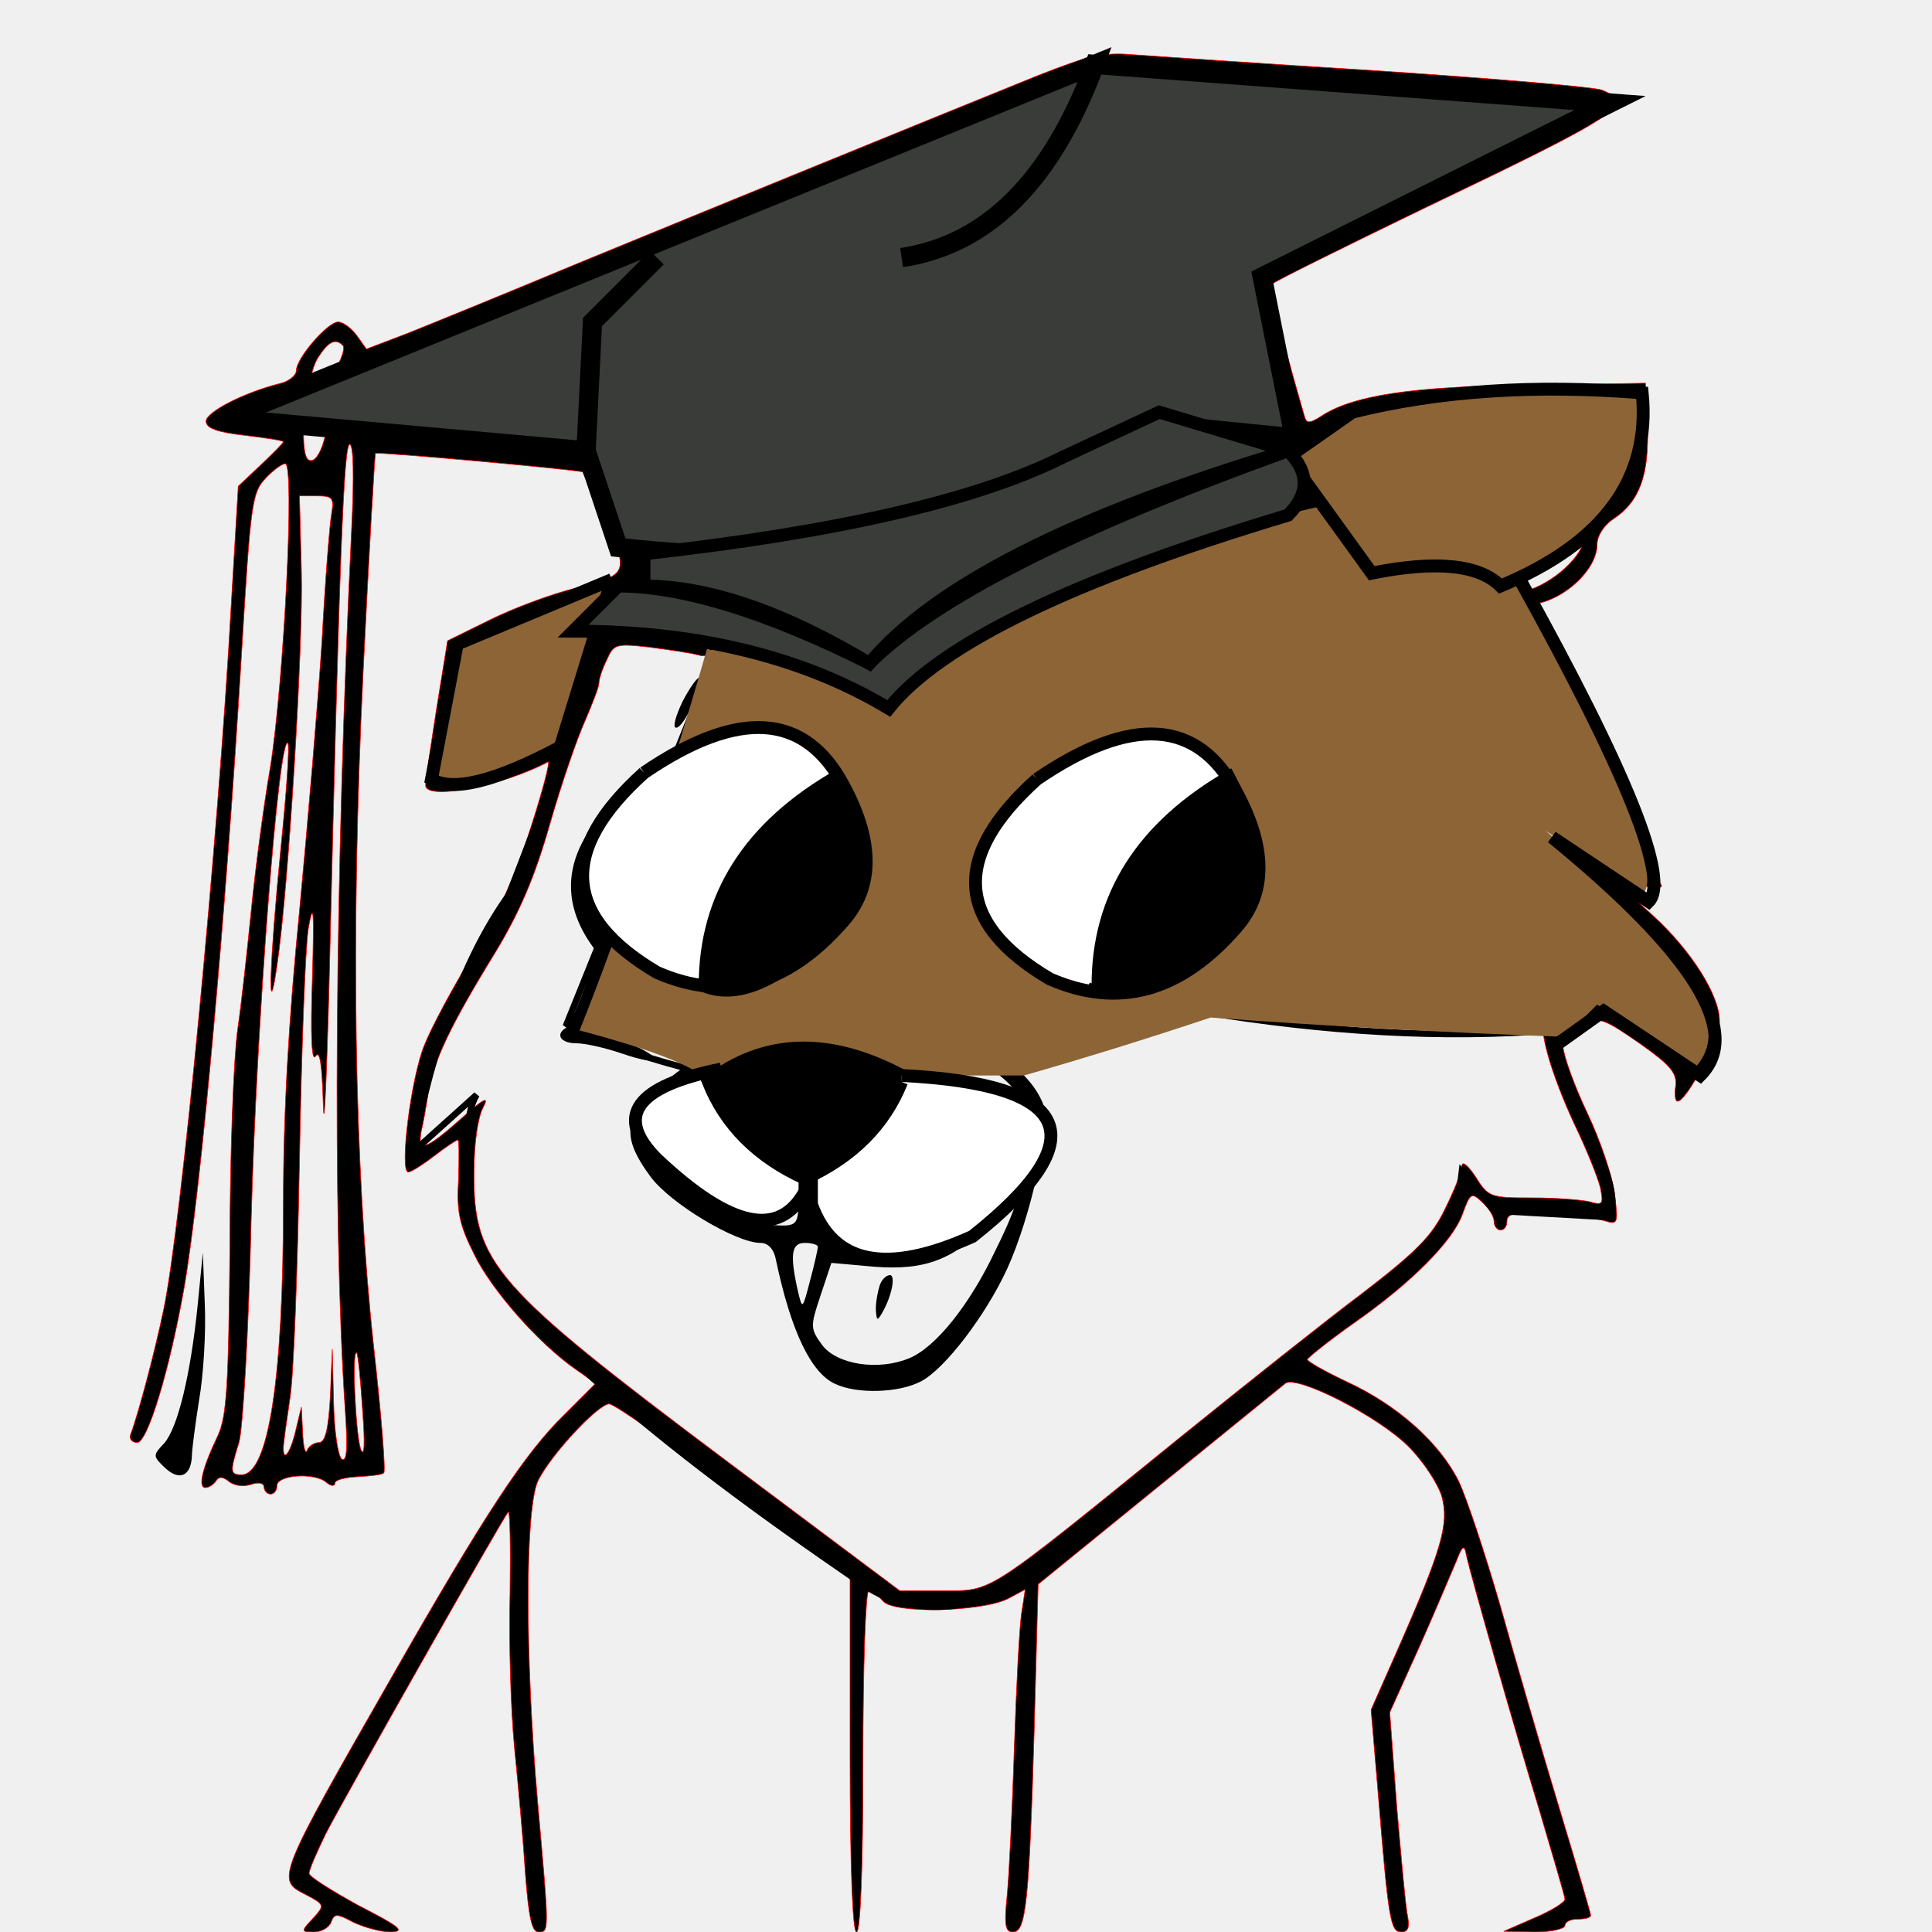
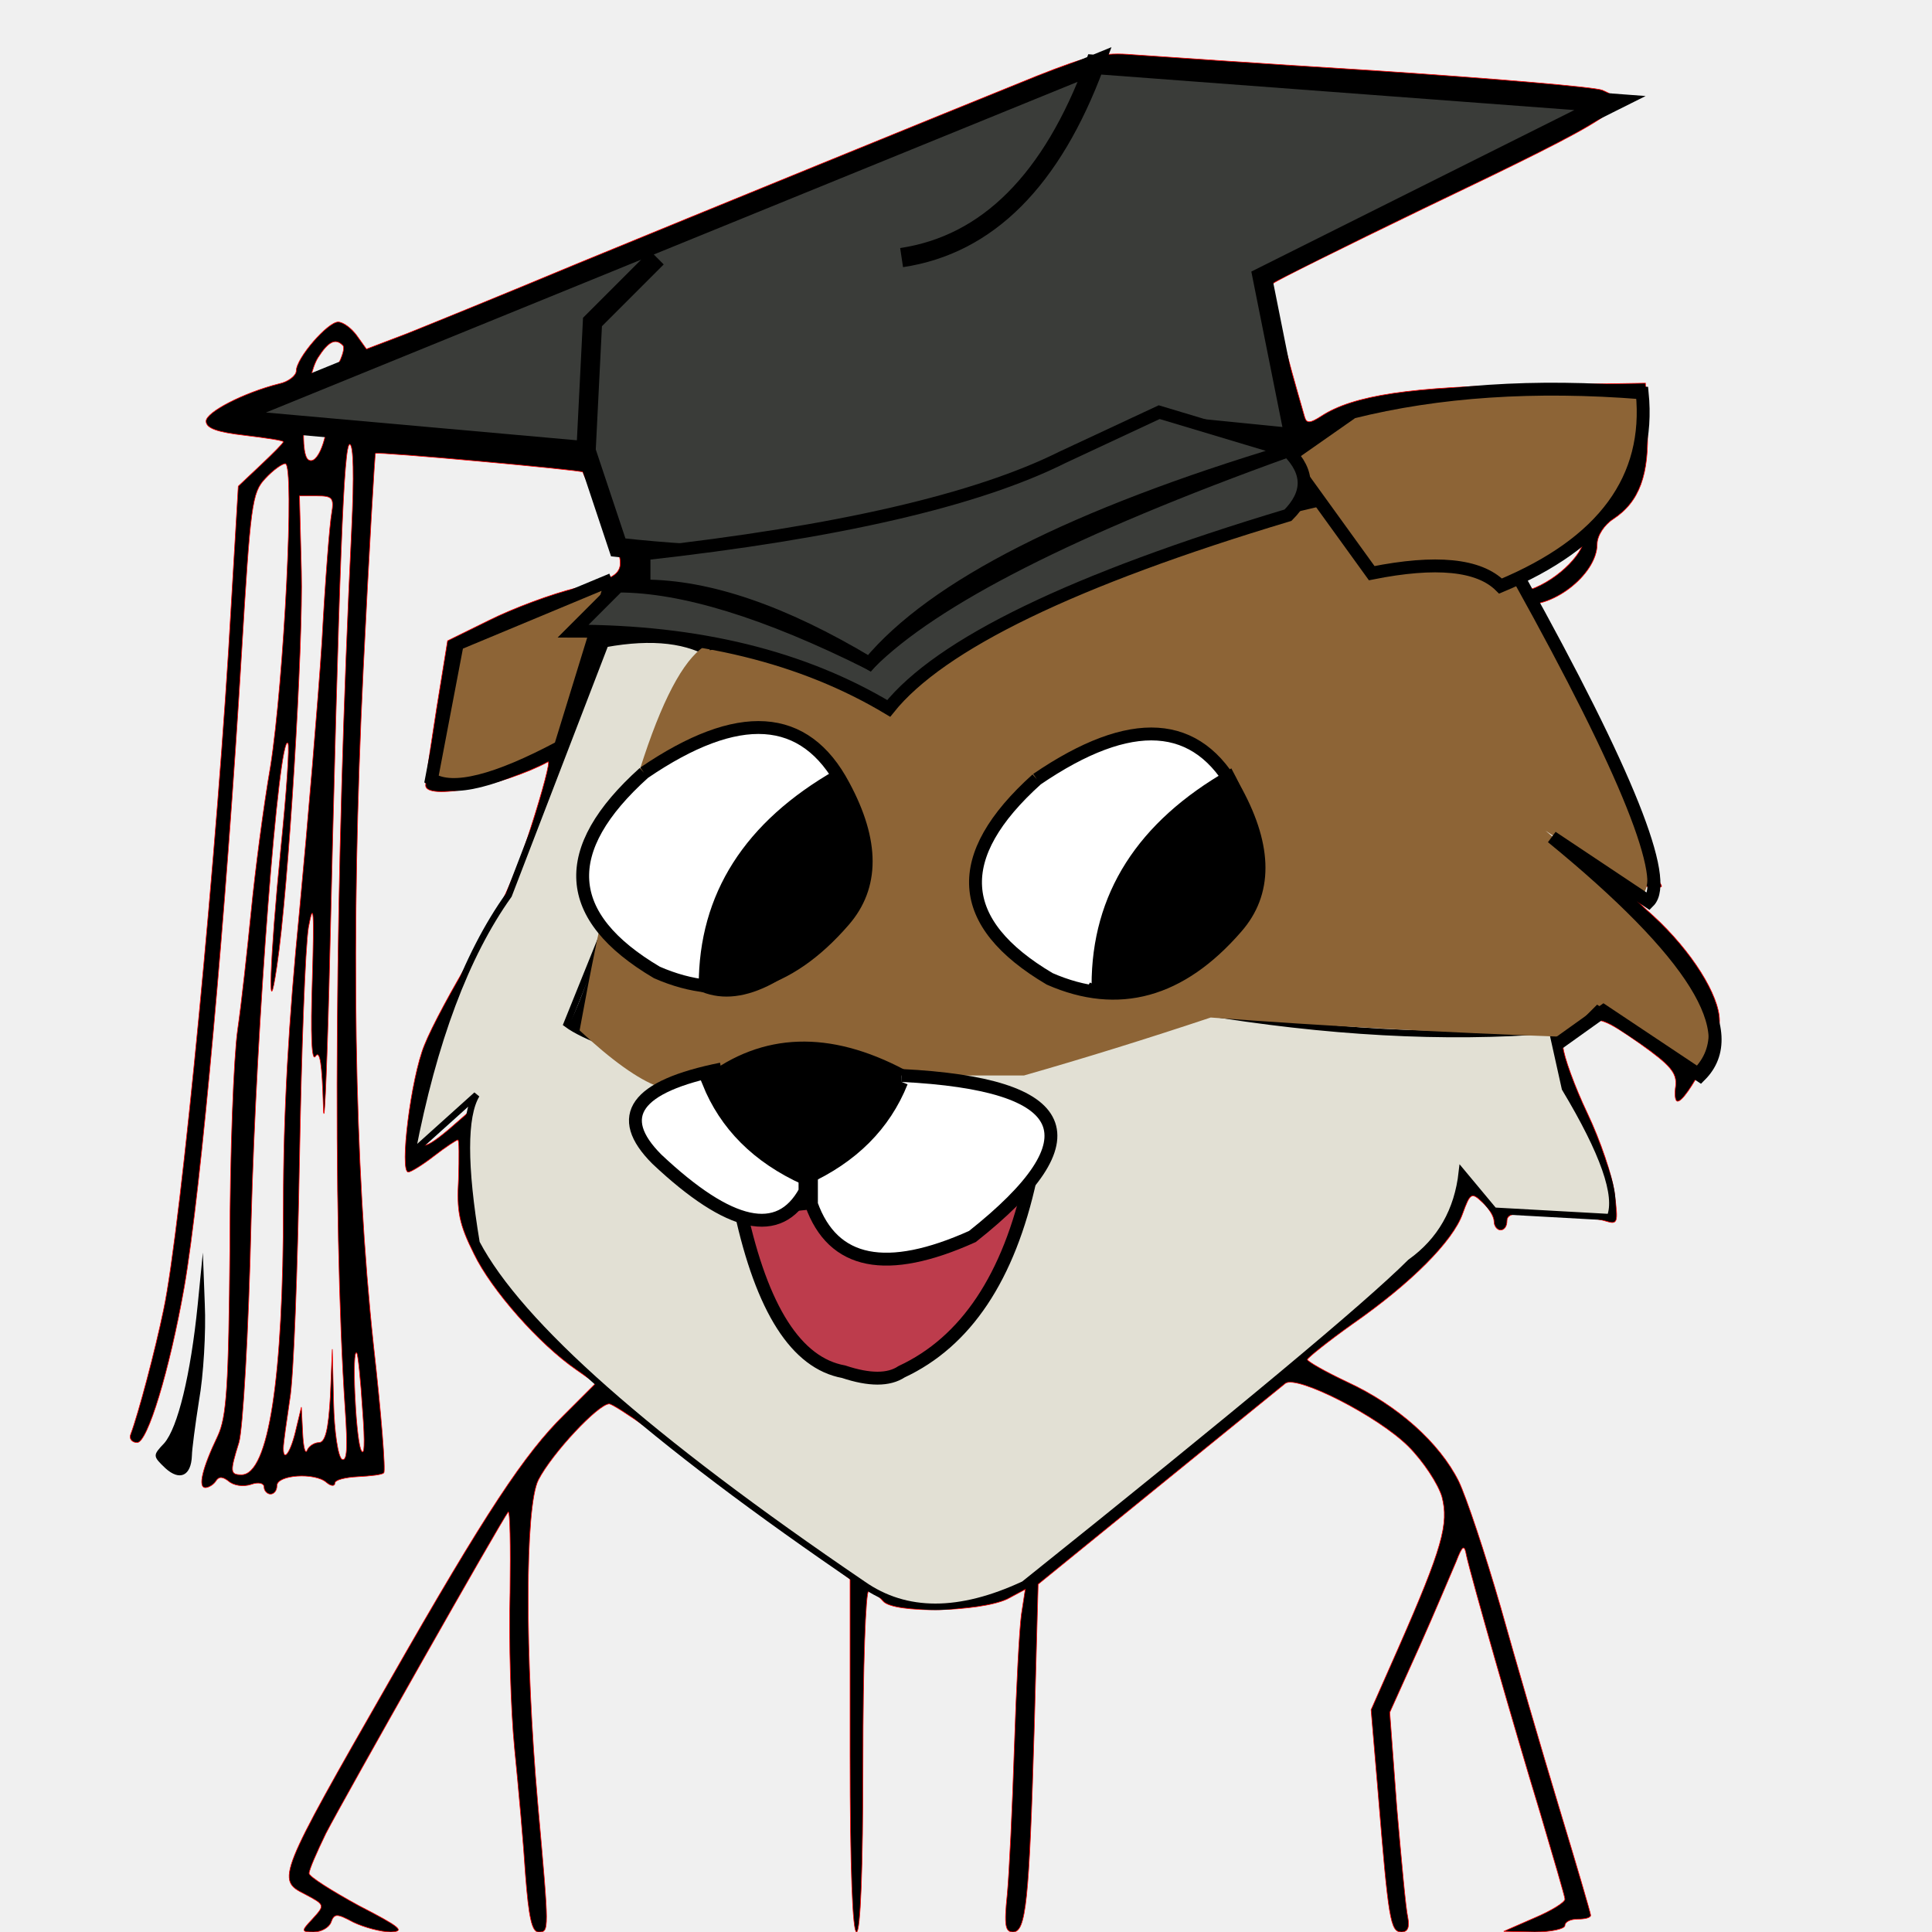
<svg xmlns="http://www.w3.org/2000/svg" version="1.0" width="300pt" height="300pt" viewBox="0 0 300 300" preserveAspectRatio="xMidYMid meet">
  <g transform="translate(0,300) scale(0.1,-0.1)" fill="#000000" stroke="none">
    <path stroke="red" d="M1610 2882 c-163 -66 -506 -206 -715 -292 -110 -46 -228 -94 -263 -108 l-63 -24 -15 21 c-8 11 -21 21 -29 21 -16 0 -65 -56 -65 -76 0 -7 -12 -17 -27 -20 -55 -14 -113 -44 -113 -58 0 -11 17 -17 60 -22 33 -4 60 -8 60 -10 0 -2 -16 -18 -35 -36 l-35 -33 -11 -185 c-20 -362 -78 -968 -105 -1094 -13 -63 -39 -161 -51 -193 -3 -7 2 -13 10 -13 16 0 50 111 73 241 26 150 65 583 89 983 14 232 16 251 37 273 12 13 26 23 31 23 15 0 -2 -337 -23 -470 -11 -63 -24 -164 -30 -225 -6 -60 -15 -143 -21 -184 -6 -41 -12 -192 -12 -335 -2 -221 -5 -266 -19 -296 -24 -50 -31 -80 -19 -80 5 0 13 5 16 10 5 8 11 7 20 0 8 -7 23 -9 35 -5 11 4 20 2 20 -4 0 -6 5 -11 10 -11 6 0 10 6 10 13 0 17 59 21 77 5 7 -6 13 -6 13 -1 0 5 16 9 36 10 19 1 38 3 40 6 3 3 -4 92 -16 198 -30 279 -36 638 -16 1048 9 184 18 336 19 337 3 3 321 -26 322 -29 0 -1 14 -31 30 -66 43 -91 42 -93 -40 -114 -38 -9 -99 -32 -135 -50 l-65 -32 -17 -105 c-9 -58 -17 -111 -17 -119 -2 -25 121 -1 190 36 4 2 -8 -44 -27 -103 -23 -73 -52 -136 -90 -197 -30 -49 -64 -112 -75 -140 -21 -51 -39 -197 -25 -197 4 0 22 11 40 25 18 14 35 25 37 25 2 0 2 -27 1 -61 -3 -50 1 -70 24 -116 27 -56 101 -140 159 -180 l30 -21 -49 -49 c-61 -60 -121 -150 -271 -413 -174 -304 -176 -309 -132 -331 32 -17 32 -17 12 -39 -18 -19 -17 -20 2 -20 12 0 24 7 27 15 5 14 9 14 35 0 17 -8 43 -15 58 -15 23 1 14 8 -50 41 -42 23 -77 45 -77 50 0 6 12 33 26 62 29 56 273 487 283 499 3 4 4 -52 3 -125 -2 -73 1 -181 7 -242 6 -60 14 -149 17 -197 5 -65 10 -88 20 -88 17 0 17 -2 -1 200 -20 228 -20 461 1 502 21 41 93 118 110 118 8 0 95 -61 194 -136 l180 -136 0 -274 c0 -176 4 -274 10 -274 6 0 10 95 10 265 0 146 4 265 9 265 5 0 14 -7 22 -16 16 -20 150 -17 193 3 l28 15 -6 -39 c-3 -21 -8 -114 -11 -208 -3 -93 -8 -196 -11 -227 -5 -48 -3 -58 9 -58 20 0 25 45 33 317 l6 223 187 152 c102 83 191 155 197 160 18 13 144 -51 191 -98 23 -23 46 -58 52 -78 11 -42 1 -79 -68 -236 l-42 -95 11 -130 c16 -196 19 -215 36 -215 10 0 13 7 10 23 -3 12 -10 89 -17 170 l-11 148 46 102 c25 56 50 116 57 132 10 26 13 27 16 10 8 -36 74 -267 114 -398 21 -71 39 -132 39 -136 0 -5 -21 -18 -47 -29 l-48 -21 48 -1 c26 0 47 5 47 10 0 6 9 10 20 10 11 0 20 2 20 6 0 3 -22 78 -49 167 -27 89 -68 230 -91 312 -24 83 -53 170 -65 195 -30 60 -95 118 -173 154 -34 16 -62 32 -62 35 1 3 32 28 70 55 92 64 156 129 171 171 12 33 14 34 31 18 10 -9 18 -22 18 -30 0 -7 5 -13 10 -13 6 0 10 6 10 14 0 12 13 14 67 11 36 -3 75 -7 86 -11 19 -6 20 -3 14 42 -3 27 -22 83 -42 125 -20 42 -37 89 -38 104 -2 24 3 30 29 38 27 8 37 4 90 -33 48 -34 58 -46 56 -66 -2 -13 -1 -24 3 -24 14 0 65 97 65 125 0 39 -43 108 -103 163 -26 23 -47 45 -47 48 0 3 14 3 30 -1 17 -4 30 -4 30 -1 0 3 -16 27 -37 53 -20 27 -72 122 -117 213 -44 91 -82 168 -84 172 -2 3 6 4 17 1 47 -12 121 44 121 92 0 13 11 30 25 39 41 27 56 69 53 144 l-3 67 -180 -3 c-183 -2 -274 -16 -323 -48 -17 -11 -23 -12 -26 -2 -2 7 -16 55 -30 107 -15 52 -24 97 -19 101 4 4 109 56 233 116 305 146 330 162 278 184 -13 5 -169 18 -348 30 -179 11 -350 23 -380 25 -47 4 -69 -1 -150 -33z m67 -84 c-56 -79 -81 -102 -187 -172 -47 -31 -81 -56 -76 -56 4 0 36 13 71 30 77 37 149 100 217 192 l52 70 65 -6 c37 -3 111 -9 166 -12 348 -23 439 -31 420 -39 -11 -4 -120 -57 -242 -116 -170 -82 -223 -112 -223 -126 0 -10 14 -63 30 -118 16 -55 30 -103 30 -107 0 -4 -51 -8 -112 -10 -113 -4 -113 -4 -283 -72 -154 -61 -183 -69 -305 -86 -74 -10 -172 -21 -217 -25 l-81 -7 -35 75 c-19 41 -38 77 -43 80 -5 3 -9 46 -8 96 l1 90 39 44 c21 24 55 51 74 59 19 9 172 71 340 138 168 68 314 129 324 136 35 24 30 6 -17 -58z m-747 -275 c-51 -45 -52 -47 -45 -89 3 -25 1 -61 -6 -85 l-13 -41 -60 5 c-34 4 -100 9 -148 13 l-88 7 0 28 c0 34 2 35 195 114 77 31 156 65 175 76 19 10 37 18 39 19 2 0 -20 -21 -49 -47z m-398 -59 c4 -3 0 -17 -8 -32 -8 -15 -14 -44 -14 -64 0 -48 -17 -91 -31 -82 -16 10 -5 128 15 159 16 25 27 30 38 19z m36 -48 c-12 -9 -18 -27 -18 -52 0 -22 -4 -34 -9 -28 -14 15 -1 82 18 87 26 7 27 7 9 -7z m1967 -87 c0 -70 -22 -104 -83 -131 -39 -18 -56 -20 -121 -13 -42 5 -110 8 -151 9 l-75 1 5 -35 c3 -19 5 -71 5 -115 0 -75 -1 -80 -22 -83 -14 -2 -36 10 -61 32 -33 30 -44 35 -71 30 -27 -6 -36 -1 -72 35 -45 45 -62 48 -35 6 23 -34 74 -65 110 -65 15 0 41 -11 58 -25 16 -14 41 -28 55 -31 43 -11 58 6 61 74 3 57 5 62 28 68 14 4 46 4 72 0 64 -8 93 -43 166 -205 33 -72 77 -153 98 -181 35 -46 36 -50 16 -50 -12 0 -40 19 -65 46 -25 25 -47 43 -50 40 -9 -8 40 -68 104 -128 96 -91 133 -144 133 -192 0 -69 -14 -71 -86 -15 l-63 49 -41 -15 c-23 -8 -45 -17 -50 -20 -13 -8 8 -81 44 -159 19 -39 37 -84 41 -100 5 -26 4 -28 -17 -22 -13 3 -53 6 -90 6 -64 0 -67 1 -87 33 -12 18 -21 25 -21 16 0 -8 -12 -38 -26 -66 -20 -42 -45 -67 -127 -130 -56 -42 -183 -143 -282 -223 -308 -250 -293 -240 -371 -240 l-67 0 -271 203 c-360 270 -391 306 -390 447 0 44 6 85 14 100 10 19 2 15 -35 -18 -54 -48 -67 -52 -61 -19 3 12 8 40 11 61 8 48 35 105 104 217 38 63 61 116 85 200 18 63 43 135 55 161 11 26 21 51 21 57 0 6 5 22 12 36 11 25 14 26 67 20 31 -4 64 -9 75 -12 11 -3 16 -1 12 5 -4 6 9 8 36 5 91 -10 140 -26 191 -64 58 -44 49 -46 139 33 71 61 213 149 224 138 5 -5 28 -1 54 11 37 17 48 18 68 7 18 -9 25 -9 31 0 8 13 142 77 184 87 21 6 27 13 27 36 0 17 -8 33 -20 42 -16 11 -18 16 -8 24 24 19 93 51 128 58 36 8 290 23 350 21 l35 -1 0 -56z m-1989 -151 c-26 -536 -30 -1071 -10 -1367 4 -59 3 -81 -5 -77 -6 4 -12 42 -13 89 l-2 82 -3 -72 c-3 -54 -8 -73 -18 -73 -7 0 -16 -6 -18 -12 -3 -7 -6 5 -7 27 l-2 40 -8 -33 c-8 -36 -20 -54 -20 -31 0 8 5 42 10 76 6 34 12 201 15 370 3 169 9 333 14 363 8 43 9 26 6 -80 -3 -88 -1 -130 5 -120 7 10 10 -13 12 -75 1 -49 5 34 9 185 16 672 23 840 32 840 6 0 7 -49 3 -132z m1441 115 c-4 -3 -49 -17 -99 -30 -125 -31 -370 -153 -460 -227 l-67 -56 -33 20 c-44 25 -191 67 -267 76 -42 4 -61 11 -61 20 0 10 14 14 48 14 26 0 126 11 222 24 161 22 186 28 318 80 78 30 155 62 170 70 19 11 59 15 131 16 57 0 101 -3 98 -7z m30 -56 c-3 -8 -18 -18 -34 -21 -15 -4 -57 -21 -92 -38 -41 -19 -66 -27 -73 -20 -6 6 -30 -1 -69 -19 -65 -32 -73 -34 -64 -19 25 41 -183 -82 -267 -158 -37 -34 -58 -38 -41 -9 48 84 406 266 608 309 25 6 39 -6 32 -25z m-1502 -34 c-3 -16 -10 -104 -15 -198 -6 -93 -22 -282 -35 -420 -17 -172 -25 -314 -25 -455 0 -270 -23 -420 -65 -420 -18 0 -18 5 -4 50 6 20 15 169 19 345 8 305 43 756 57 741 3 -2 -2 -76 -11 -164 -17 -171 -21 -285 -6 -182 18 119 41 501 38 613 l-3 117 27 0 c24 0 27 -3 23 -27z m1831 -39 c46 -4 79 -2 93 5 17 10 21 9 21 -3 0 -28 -49 -73 -92 -84 -36 -9 -45 -8 -66 9 -30 23 -152 28 -152 7 -1 -21 -17 13 -24 51 l-6 33 78 -6 c42 -3 109 -8 148 -12z m-1428 -111 c-42 -17 -54 -53 -18 -53 11 0 20 -2 20 -4 0 -11 -45 -123 -54 -135 -27 -35 -177 -81 -176 -53 1 4 6 45 13 92 12 80 15 85 46 104 48 28 151 65 181 65 21 0 19 -2 -12 -16z m182 -8 c134 -28 218 -56 242 -83 23 -25 14 -23 -32 8 -45 30 -163 52 -290 54 -120 1 -134 6 -70 24 50 14 66 14 150 -3z m-537 -1235 c4 -52 3 -75 -3 -60 -8 24 -14 158 -6 149 2 -2 6 -42 9 -89z" />
    <path d="M1593 2040 c-35 -22 -63 -43 -63 -46 0 -9 92 45 115 67 29 28 17 23 -52 -21z" />
    <path d="M1060 1911 c-11 -23 -16 -41 -10 -41 12 0 44 69 36 77 -2 3 -14 -13 -26 -36z" />
    <g id="right_eye">
      <path stroke="black" stroke-width="24" fill="none" d="M 1950 1731 q -48 120 -120 132 t -216 -108 t -48 -240 t 252 -36 t 132 252 z" />
      <path d="M 1915 1796 Q 1682 1620 1754 1456 Q 1773 1454 1815 1479 Q 2023 1603 1916 1794 z" />
    </g>
    <g id="left_eye">
      <path stroke="black" stroke-width="24" fill="none" d="M 1321 1744 q -48 120 -120 132 t -216 -108 t -48 -240 t 252 -36 t 132 252 z" />
      <path d="M 1315 1796 q -233 -176 -161 -340 q 19 -2 61 23 q 208 124 101 315 z" />
    </g>
    <path d="M911 1475 c-13 -36 -27 -68 -32 -71 -17 -10 -9 -24 16 -24 13 0 45 -7 71 -16 64 -22 69 -8 6 18 -29 12 -52 27 -52 32 0 6 7 29 15 51 16 45 19 75 7 75 -5 0 -19 -29 -31 -65z" />
    <path d="M1870 1442 c-8 -3 17 -12 55 -19 91 -19 445 -29 445 -14 0 13 20 12 -190 16 -96 1 -191 8 -210 14 -37 12 -76 13 -100 3z" />
    <path d="M1202 1414 c-65 -17 -79 -25 -152 -80 -82 -62 -90 -93 -40 -161 31 -42 133 -103 171 -103 12 0 21 -10 24 -27 23 -109 54 -175 92 -192 34 -16 99 -14 133 4 37 19 101 103 134 175 37 81 68 223 56 255 -23 60 -104 109 -217 131 -91 17 -132 17 -201 -2z m94 -13 c-3 -5 -27 -12 -53 -16 -26 -4 -64 -14 -86 -22 -41 -17 -62 -12 -28 6 49 26 179 51 167 32z m250 -66 c71 -54 69 -109 -4 -187 -77 -82 -154 -107 -239 -76 -26 9 -33 18 -33 38 0 14 -3 34 -6 45 -4 15 3 25 23 37 43 25 123 110 130 137 3 13 1 32 -6 42 -6 10 -11 21 -11 23 0 11 116 -36 146 -59z m-176 35 c8 -15 7 -27 -5 -49 -14 -29 -98 -101 -117 -101 -20 0 -88 41 -102 62 -26 37 -19 45 52 64 37 9 78 23 92 30 37 19 68 17 80 -6z m-280 -76 c0 -23 74 -91 114 -104 32 -10 36 -15 36 -46 0 -48 -1 -49 -44 -46 -51 4 -132 47 -162 88 -33 43 -31 76 7 108 31 26 49 27 49 0z m456 -235 c-40 -85 -93 -151 -134 -168 -48 -20 -112 -10 -135 20 -19 26 -19 29 -3 77 l17 51 67 -6 c79 -6 124 11 181 71 19 20 36 34 38 32 3 -2 -11 -37 -31 -77z m-276 5 c0 -3 -5 -26 -12 -52 -12 -46 -12 -46 -19 -17 -13 58 -10 75 11 75 11 0 20 -3 20 -6z" />
    <path d="M1366 1004 c-3 -9 -6 -25 -6 -37 1 -17 2 -19 9 -7 16 27 22 60 13 60 -6 0 -13 -7 -16 -16z" />
    <path d="M1701 1390 c-41 -10 -79 -24 -84 -29 -18 -18 34 -13 104 9 126 39 112 53 -20 20z" />
    <path d="M307 974 c-11 -109 -31 -191 -52 -215 -18 -19 -18 -20 2 -39 22 -20 40 -12 41 20 0 8 5 47 11 85 7 39 11 107 9 150 l-3 80 -8 -81z" />
  </g>
  <g id="head">
-     <path id="outer_bottom" stroke-width="1" stroke="black" fill="none" d="M94 100 l -15 39 q -10 14 -15 40 l 10 -9 q -3 5 0 23 q 10 19 60 53 q 10 7 25 0 q 50 -40 60 -50 q 7 -5 8 -14 l 5 6 l 18 1 q 2 -5 -7 -20 l -2 -9 q -25 2 -55 -3 q -15 6 -29 9 l -50 0 q -15 -4 -19 -7 l 23 -57 Q 105 98 94 100" />
-     <path id="inner_color" stroke-width="1" stroke="none" fill="#8D6436" d="M110 100 q -10 35 -20 60 q 15 4 19 7 l 50 0 q 14 -4 29 -9 q 27 2 55 3 l 5 -5 l 15 10 q 10 -10 -23 -37 l 15 10 q 5 -5 -20 -50 l -20 -15 L 110 100" />
+     <path id="outer_bottom" stroke-width="1" stroke="black" fill="#E2E0D4" d="M94 100 l -15 39 q -10 14 -15 40 l 10 -9 q -3 5 0 23 q 10 19 60 53 q 10 7 25 0 q 50 -40 60 -50 q 7 -5 8 -14 l 5 6 l 18 1 q 2 -5 -7 -20 l -2 -9 q -25 2 -55 -3 q -15 6 -29 9 l -50 0 q -15 -4 -19 -7 l 23 -57 Q 105 98 94 100" />
+     <path id="inner_color" stroke-width="1" stroke="none" fill="#8D6436" d="M110 100 q -10 5 -20 60 q 15 14 19 7 l 50 0 q 14 -4 29 -9 q 27 2 55 3 l 5 -5 l 15 10 q 10 -10 -23 -37 l 15 10 q 5 -5 -20 -50 l -20 -15 L 110 100" />
    <path id="inner_border" stroke-width="2" stroke="black" fill="none" d="M242 162 l 7 -5 l 15 10 q 10 -10 -23 -37 l 15 10 q 5 -5 -20 -50 l -20 -15 L 110 100" />
    <path id="left_ear" stroke-width="2" stroke="black" fill="#8D6436" d="M95 90 l -24 10 l -4 21 q 5 3 20 -5 L 95 90" />
    <path id="right_ear" stroke-width="2" stroke="black" fill="#8D6436" d="M200 71 l 10 -7 q 20 -5 45 -3 q 2 20 -22 30 q -5 -5 -20 -2 L 200 71" />
    <g id="left_eye">
      <path stroke="black" stroke-width="2" fill="white" d="M 100 120 q -20 18 2 31 q 16 7 29 -8 q 7 -8 0 -21 q -9 -17 -31 -2" />
      <path stroke="black" fill="black" d="M 109 153 q 0 -21 21 -33 q 8 15 1 23 q -14 15 -23 10" />
    </g>
    <g id="right_eye">
      <path stroke="black" stroke-width="2" fill="white" d="M 161 121 q -20 18 2 31 q 16 7 29 -8 q 7 -8 0 -21 q -9 -17 -31 -2" />
      <path stroke="black" fill="black" d="M 170 153 q 0 -21 21 -33 q 8 15 1 23 q -14 15 -23 10" />
    </g>
    <g id="snout">
+       <path id="mouth" stroke="black" fill="#BD3C4C" stroke-width="2" d="M 160 183 q -5 23 -20 30 q -3 2 -9 0 q -11 -2 -16 -25 L 160 183" />
      <path id="snout_shaft_right" stroke="black" fill="white" stroke-width="2" d="M 140 167 q 40 2 11 25 q -20 9 -25 -5 l 0 -5" />
      <path id="snout_shaft_left" stroke="black" fill="white" stroke-width="2" d="M 125 180 l 0 5 q -6 11 -23 -5 q -10 -10 10 -14" />
      <path id="nose" stroke="black" stroke-width="2" fill="black" d="M 140 167 q -17 -9 -30 1 q 4 10 15 15 q 11 -5 15 -15" />
    </g>
  </g>
  <g id="hat">
    <path id="outer_shape" stroke-width="3" stroke="black" fill="#3A3C39" d="M35 65 l 135 -55 q -10 27 -30 30 q 20 -3 30 -30 l 80 6 l -54 27 l 5 25 l -20 -2 l -20 9 q -20 15 -65 10 l -5 -15 l 1 -20 l 10 -10 l -10 10 l -1 20 L35 65z" />
    <path id="lower_thing_2" stroke="black" stroke-width="2" fill="#3A3C39" d="M200 70 q 5 5 0 10 q -50 15 -62 30 q -20 -12 -49 -12 l 7 -7 q 15 0 39 12 q 15 -15 65 -33" />
    <path id="lower_thing" stroke="black" stroke-width="2" fill="#3A3C39" d="M200 70 q -50 15 -65 33 q -20 -12 -35 -12 l 0 -5 q 45 -5 65 -15 l 15 -7 L 200 70" />
  </g>
</svg>
